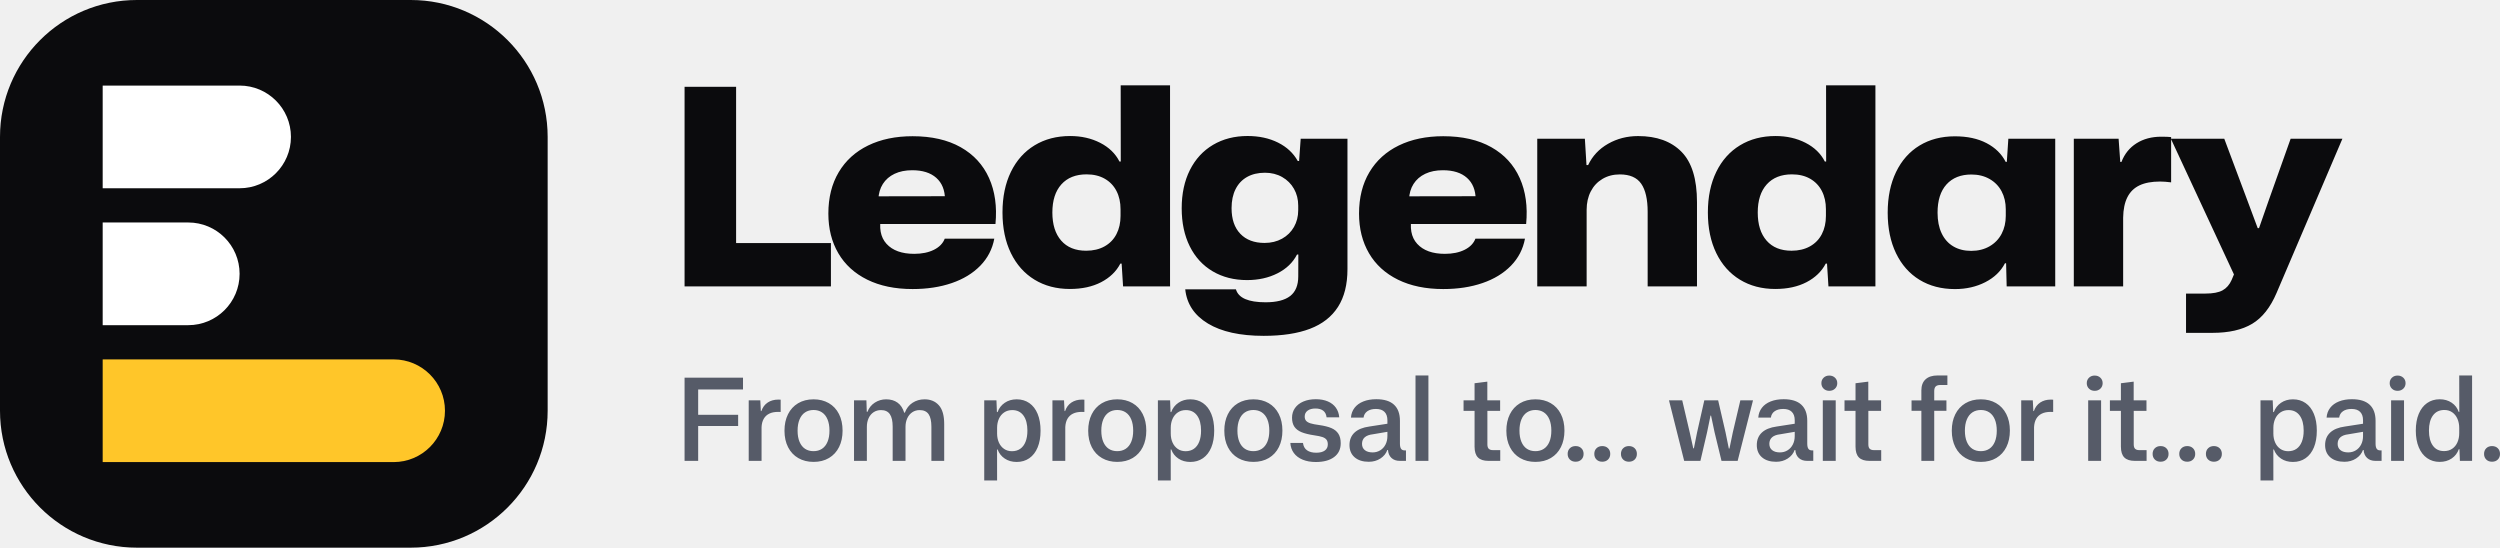
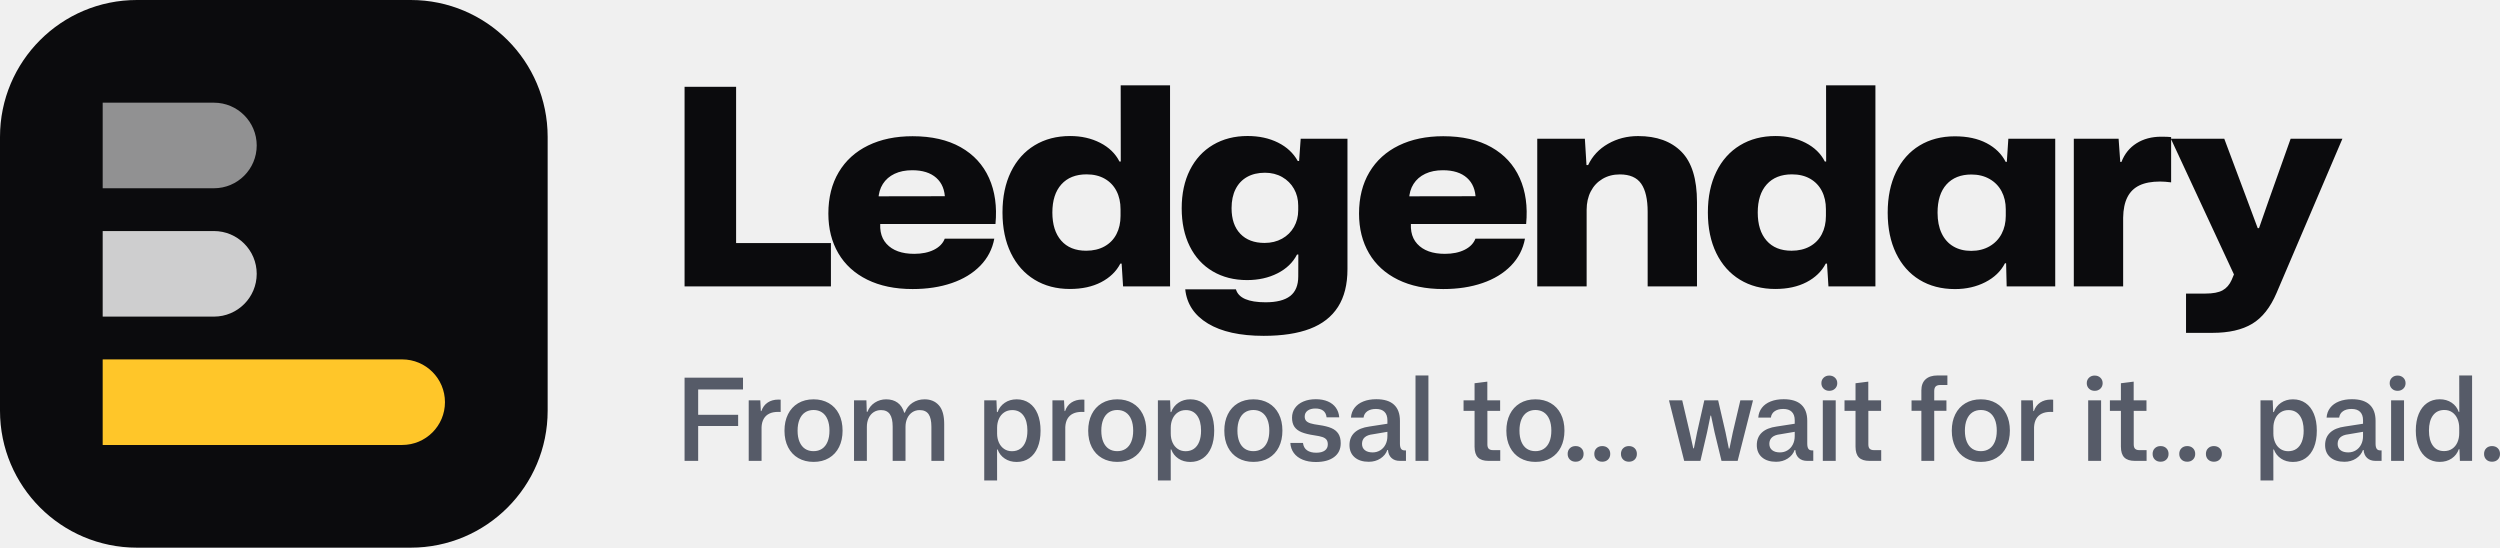
<svg xmlns="http://www.w3.org/2000/svg" viewBox="0 0 328.674 72" width="328.674" height="72" role="img" aria-label="Ledgendary. From proposal to… wait for it… paid.">
  <rect x="0" y="0" width="72" height="72" rx="18" fill="#0b0b0d" />
-   <path d="M13.5 11.25H31.5A6.75 6.75 0 0 1 31.5 24.75H13.5H13.5V11.25Z" fill="#ffffff" />
-   <path d="M13.5 29.25H24.75A6.75 6.75 0 0 1 24.75 42.75H13.5H13.5V29.25Z" fill="#ffffff" />
-   <path d="M13.5 47.25H51.75A6.75 6.75 0 0 1 51.75 60.75H13.5H13.5V47.25Z" fill="#ffc629" />
+   <path d="M13.5 13.5H28.125A5.625 5.625 0 0 1 28.125 24.75H13.5H13.5V13.5Z" fill="#ffffff" opacity="0.55" />
+   <path d="M13.5 30.375H28.125A5.625 5.625 0 0 1 28.125 41.625H13.5H13.5V30.375Z" fill="#ffffff" opacity="0.8" />
+   <path d="M13.5 47.25H52.875A5.625 5.625 0 0 1 52.875 58.5H13.5H13.5V47.25Z" fill="#ffc629" />
  <path transform="translate(87.963 37.654) scale(0.036)" fill="#0b0b0d" d="M56.572 -729.0H244.789V-123.262L210.67 -158.371H591.07V0.0H56.572ZM581.692 -265.912Q581.692 -353.534 619.569 -417.153Q657.446 -480.773 726.876 -514.631Q796.306 -548.488 889.243 -548.488Q993.665 -548.488 1064.777 -508.409Q1135.888 -468.331 1168.47 -395.863Q1201.052 -323.394 1191.945 -227.81L689.562 -227.949L775.346 -259.234Q760.821 -191.918 794.13 -155.43Q827.44 -118.942 895.251 -118.942Q937.412 -118.942 967.129 -133.678Q996.845 -148.414 1006.777 -174.46H1187.713Q1177.053 -117.185 1136.591 -75.644Q1096.13 -34.104 1032.569 -12.235Q969.009 9.635 889.263 9.635Q793.345 9.635 723.898 -24.565Q654.452 -58.765 618.072 -121.091Q581.692 -183.416 581.692 -265.912ZM755.807 -328.995 1017.785 -329.411 1007.667 -318.006Q1007.159 -368.499 975.955 -396.378Q944.752 -424.258 887.896 -424.258Q850.813 -424.258 823.424 -411.246Q796.036 -398.235 780.718 -374.178Q765.4 -350.121 764.386 -317.454ZM1217.61 -269.973Q1217.61 -355.244 1248.307 -418.253Q1279.004 -481.263 1334.871 -515.232Q1390.739 -549.2 1464.656 -549.2Q1525.894 -549.2 1574.347 -524.368Q1622.8 -499.536 1644.804 -455.984H1649.549L1649.262 -734.203H1829.485V0.0H1657.965L1652.715 -83.343H1648.064Q1625.659 -40.267 1577.921 -15.451Q1530.183 9.365 1463.622 9.365Q1390.225 9.365 1334.614 -24.604Q1279.004 -58.573 1248.307 -121.668Q1217.61 -184.764 1217.61 -269.973ZM1648.731 -257.449V-281.955Q1648.731 -319.677 1633.925 -348.404Q1619.118 -377.131 1591.149 -393.161Q1563.18 -409.192 1524.681 -409.192Q1465.504 -409.192 1432.616 -372.564Q1399.728 -335.937 1399.728 -269.973Q1399.728 -204.214 1431.966 -167.266Q1464.203 -130.319 1523.306 -130.319Q1561.755 -130.319 1590.287 -146.168Q1618.82 -162.018 1633.776 -190.872Q1648.731 -219.726 1648.731 -257.449ZM1884.994 10.688H2070.086Q2077.022 34.454 2104.18 46.215Q2131.338 57.977 2178.377 57.977Q2238.775 57.977 2268.256 35.075Q2297.736 12.173 2297.736 -36.554L2298.023 -116.305H2293.138Q2270.61 -72.436 2221.81 -47.765Q2173.01 -23.095 2110.879 -23.095Q2039.605 -23.095 1985.356 -55.047Q1931.107 -86.999 1901.585 -146.283Q1872.062 -205.566 1872.062 -285.315Q1872.062 -365.29 1902.015 -425.025Q1931.968 -484.76 1986.574 -517.011Q2041.18 -549.262 2112.568 -549.262Q2175.619 -549.262 2223.771 -525.235Q2271.922 -501.209 2295.903 -457.98H2300.799L2306.605 -539.372H2477.429V-62.853Q2477.429 20.778 2442.837 74.85Q2408.245 128.921 2340.591 154.731Q2272.937 180.54 2171.533 180.54Q2042.372 180.54 1967.865 135.576Q1893.358 90.612 1884.994 10.688ZM2297.581 -278.138V-295.154Q2297.581 -329.008 2282.172 -356.304Q2266.762 -383.601 2239.093 -399.366Q2211.423 -415.131 2176.274 -415.131Q2138.451 -415.131 2111.051 -399.831Q2083.651 -384.53 2068.916 -355.45Q2054.18 -326.369 2054.18 -285.845Q2054.18 -225.455 2086.167 -192.112Q2118.153 -158.768 2174.672 -158.768Q2210.565 -158.768 2238.5 -174.23Q2266.436 -189.691 2282.009 -216.942Q2297.581 -244.193 2297.581 -278.138ZM2519.692 -265.912Q2519.692 -353.534 2557.569 -417.153Q2595.446 -480.773 2664.876 -514.631Q2734.306 -548.488 2827.243 -548.488Q2931.665 -548.488 3002.777 -508.409Q3073.888 -468.331 3106.47 -395.863Q3139.052 -323.394 3129.945 -227.81L2627.562 -227.949L2713.346 -259.234Q2698.821 -191.918 2732.13 -155.43Q2765.44 -118.942 2833.251 -118.942Q2875.412 -118.942 2905.129 -133.678Q2934.845 -148.414 2944.777 -174.46H3125.713Q3115.053 -117.185 3074.591 -75.644Q3034.13 -34.104 2970.569 -12.235Q2907.009 9.635 2827.263 9.635Q2731.345 9.635 2661.898 -24.565Q2592.452 -58.765 2556.072 -121.091Q2519.692 -183.416 2519.692 -265.912ZM2693.807 -328.995 2955.785 -329.411 2945.667 -318.006Q2945.159 -368.499 2913.955 -396.378Q2882.752 -424.258 2825.896 -424.258Q2788.813 -424.258 2761.424 -411.246Q2734.036 -398.235 2718.718 -374.178Q2703.4 -350.121 2702.386 -317.454ZM3170.534 -539.372H3344.415L3350.327 -443.089H3356.312Q3379.791 -492.653 3429.111 -520.841Q3478.431 -549.029 3538.864 -549.029Q3640.586 -549.029 3697.234 -491.661Q3753.882 -434.294 3753.882 -307.567V0.0H3573.719V-272.502Q3573.719 -340.963 3550.192 -374.978Q3526.665 -408.993 3471.965 -408.993Q3436.303 -408.993 3408.666 -392.55Q3381.029 -376.107 3365.949 -346.884Q3350.869 -317.661 3350.869 -279.868V0.0H3170.534ZM3793.61 -269.973Q3793.61 -355.244 3824.307 -418.253Q3855.004 -481.263 3910.871 -515.232Q3966.739 -549.2 4040.656 -549.2Q4101.894 -549.2 4150.347 -524.368Q4198.8 -499.536 4220.804 -455.984H4225.549L4225.262 -734.203H4405.485V0.0H4233.965L4228.715 -83.343H4224.064Q4201.659 -40.267 4153.921 -15.451Q4106.183 9.365 4039.622 9.365Q3966.225 9.365 3910.614 -24.604Q3855.004 -58.573 3824.307 -121.668Q3793.61 -184.764 3793.61 -269.973ZM4224.731 -257.449V-281.955Q4224.731 -319.677 4209.925 -348.404Q4195.118 -377.131 4167.149 -393.161Q4139.18 -409.192 4100.681 -409.192Q4041.504 -409.192 4008.616 -372.564Q3975.728 -335.937 3975.728 -269.973Q3975.728 -204.214 4007.966 -167.266Q4040.203 -130.319 4099.306 -130.319Q4137.755 -130.319 4166.287 -146.168Q4194.82 -162.018 4209.776 -190.872Q4224.731 -219.726 4224.731 -257.449ZM4450.287 -269.245Q4450.287 -354.512 4480.808 -417.732Q4511.329 -480.952 4566.732 -514.546Q4622.134 -548.14 4695.786 -548.14Q4763.642 -548.14 4811.31 -523.255Q4858.978 -498.37 4881.193 -454.847H4885.363L4890.896 -539.372H5062.162V0.0H4884.808L4882.729 -84.485H4878.584Q4855.929 -40.625 4806.734 -15.429Q4757.54 9.767 4696.028 9.767Q4621.939 9.767 4566.583 -24.051Q4511.227 -57.868 4480.757 -121.005Q4450.287 -184.142 4450.287 -269.245ZM4881.552 -257.844V-281.605Q4881.552 -318.304 4866.432 -346.982Q4851.313 -375.66 4822.617 -392.161Q4793.921 -408.662 4756.098 -408.662Q4697.855 -408.662 4665.13 -372.508Q4632.405 -336.354 4632.405 -269.241Q4632.405 -225.401 4647.266 -194.021Q4662.127 -162.642 4689.879 -146.207Q4717.632 -129.773 4755.337 -129.773Q4793.378 -129.773 4822.23 -146.408Q4851.083 -163.043 4866.317 -192.026Q4881.552 -221.008 4881.552 -257.844ZM5129.989 -539.372H5293.58L5299.619 -454.607H5304.039Q5320.785 -498.475 5358.883 -522.595Q5396.981 -546.715 5449.262 -546.715Q5472.72 -546.715 5485.389 -545.324V-379.988Q5462.105 -382.97 5445.058 -382.97Q5399.385 -382.97 5370.022 -369.085Q5340.658 -355.199 5325.764 -325.919Q5310.87 -296.64 5310.184 -251.209V0.0H5129.989ZM5539.807 26.153H5610.933Q5651.897 26.153 5673.363 14.308Q5694.829 2.463 5706.39 -23.649L5723.348 -64.003V-25.419L5484.441 -539.372H5679.446L5765.735 -308.868L5801.567 -212.781H5806.371L5839.927 -308.868L5921.881 -539.372H6110.92L5870.388 24.034Q5836.456 103.532 5781.321 136.567Q5726.187 169.601 5636.381 169.601H5539.807Z" />
  <path transform="translate(88.854 60.59) scale(0.015)" fill="#565b68" d="M76.41 -729.0H588.564V-625.542H174.577L195.595 -646.958V0.0H76.41ZM162.04 -403.841H545.928V-305.351H162.04ZM638.616 -530.392H740.231L744.92 -436.552H749.634Q766.31 -485.712 805.186 -511.378Q844.062 -537.045 897.41 -537.045Q908.012 -537.045 918.661 -536.366V-428.574Q907.02 -429.253 895.93 -429.253Q849.727 -429.253 818.377 -413.733Q787.027 -398.213 770.109 -368.426Q753.191 -338.638 751.175 -295.953V0.0H638.616ZM952.081 -264.44Q952.081 -346.241 982.842 -408.317Q1013.603 -470.392 1071.197 -504.888Q1128.791 -539.384 1206.937 -539.384Q1282.6 -539.384 1340.268 -506.132Q1397.936 -472.88 1429.602 -410.731Q1461.268 -348.581 1461.268 -264.944Q1461.268 -183.472 1430.594 -121.484Q1399.92 -59.496 1342.414 -25.252Q1284.907 8.992 1206.937 8.992Q1131.099 8.992 1073.343 -24.26Q1015.587 -57.512 983.834 -119.41Q952.081 -181.308 952.081 -264.44ZM1346.385 -264.944Q1346.385 -322.369 1329.396 -363.212Q1312.407 -404.056 1280.934 -424.955Q1249.462 -445.855 1206.937 -445.855Q1164.263 -445.855 1132.777 -425.043Q1101.292 -404.231 1084.127 -363.223Q1066.963 -322.215 1066.963 -264.44Q1066.963 -207.52 1084.04 -166.928Q1101.117 -126.336 1132.35 -105.689Q1163.584 -85.042 1206.433 -85.042Q1249.112 -85.042 1280.584 -105.601Q1312.056 -126.161 1329.221 -166.753Q1346.385 -207.345 1346.385 -264.944ZM1561.582 -530.392H1670.157L1673.342 -429.851H1679.213Q1699.473 -482.109 1744.306 -510.746Q1789.139 -539.384 1843.276 -539.384Q1902.892 -539.384 1943.228 -510.168Q1983.565 -480.952 2001.446 -422.365H2006.993Q2027.966 -478.636 2074.304 -509.01Q2120.642 -539.384 2179.907 -539.384Q2258.687 -539.384 2305.327 -487.025Q2351.966 -434.665 2351.966 -323.275V0.0H2239.731V-300.285Q2239.731 -373.924 2215.008 -409.463Q2190.285 -445.001 2137.03 -445.001Q2100.024 -445.001 2071.882 -425.925Q2043.74 -406.85 2028.32 -373.444Q2012.899 -340.038 2012.899 -298.637V0.0H1900.314V-300.285Q1900.314 -373.749 1875.515 -409.375Q1850.715 -445.001 1798.293 -445.001Q1760.963 -445.001 1732.734 -426.09Q1704.504 -407.178 1689.322 -373.772Q1674.141 -340.366 1674.141 -298.637V0.0H1561.582ZM2702.877 -530.392H2809.963L2813.968 -427.812H2819.86Q2838.199 -478.594 2882.596 -508.989Q2926.992 -539.384 2987.281 -539.384Q3050.681 -539.384 3097.943 -506.561Q3145.205 -473.737 3170.838 -411.835Q3196.471 -349.933 3196.471 -264.944Q3196.471 -179.451 3170.838 -117.801Q3145.205 -56.151 3097.943 -23.328Q3050.681 9.496 2987.173 9.496Q2926.82 9.496 2882.628 -20.13Q2838.437 -49.756 2820.404 -99.676H2815.292L2815.616 171.933H2702.877ZM3081.245 -264.944Q3081.245 -349.984 3046.383 -397.524Q3011.522 -445.064 2948.277 -445.064Q2907.523 -445.064 2877.437 -424.584Q2847.351 -404.104 2831.484 -368.686Q2815.616 -333.268 2815.616 -289.549V-239.663Q2815.616 -195.944 2831.239 -160.774Q2846.862 -125.604 2876.457 -105.124Q2906.053 -84.644 2945.722 -84.644Q2988.337 -84.644 3018.768 -105.944Q3049.198 -127.244 3065.221 -168.016Q3081.245 -208.788 3081.245 -264.944ZM3300.616 -530.392H3402.231L3406.92 -436.552H3411.634Q3428.31 -485.712 3467.186 -511.378Q3506.062 -537.045 3559.41 -537.045Q3570.012 -537.045 3580.661 -536.366V-428.574Q3569.02 -429.253 3557.93 -429.253Q3511.727 -429.253 3480.377 -413.733Q3449.027 -398.213 3432.109 -368.426Q3415.191 -338.638 3413.175 -295.953V0.0H3300.616ZM3614.081 -264.44Q3614.081 -346.241 3644.842 -408.317Q3675.603 -470.392 3733.197 -504.888Q3790.791 -539.384 3868.937 -539.384Q3944.6 -539.384 4002.268 -506.132Q4059.936 -472.88 4091.602 -410.731Q4123.268 -348.581 4123.268 -264.944Q4123.268 -183.472 4092.594 -121.484Q4061.92 -59.496 4004.414 -25.252Q3946.907 8.992 3868.937 8.992Q3793.099 8.992 3735.343 -24.26Q3677.587 -57.512 3645.834 -119.41Q3614.081 -181.308 3614.081 -264.44ZM4008.385 -264.944Q4008.385 -322.369 3991.396 -363.212Q3974.407 -404.056 3942.934 -424.955Q3911.462 -445.855 3868.937 -445.855Q3826.263 -445.855 3794.777 -425.043Q3763.292 -404.231 3746.127 -363.223Q3728.963 -322.215 3728.963 -264.44Q3728.963 -207.52 3746.04 -166.928Q3763.117 -126.336 3794.35 -105.689Q3825.584 -85.042 3868.433 -85.042Q3911.112 -85.042 3942.584 -105.601Q3974.056 -126.161 3991.221 -166.753Q4008.385 -207.345 4008.385 -264.944ZM4224.877 -530.392H4331.963L4335.968 -427.812H4341.86Q4360.199 -478.594 4404.596 -508.989Q4448.992 -539.384 4509.281 -539.384Q4572.681 -539.384 4619.943 -506.561Q4667.205 -473.737 4692.838 -411.835Q4718.471 -349.933 4718.471 -264.944Q4718.471 -179.451 4692.838 -117.801Q4667.205 -56.151 4619.943 -23.328Q4572.681 9.496 4509.173 9.496Q4448.82 9.496 4404.628 -20.13Q4360.437 -49.756 4342.404 -99.676H4337.292L4337.616 171.933H4224.877ZM4603.245 -264.944Q4603.245 -349.984 4568.383 -397.524Q4533.522 -445.064 4470.277 -445.064Q4429.523 -445.064 4399.437 -424.584Q4369.351 -404.104 4353.484 -368.686Q4337.616 -333.268 4337.616 -289.549V-239.663Q4337.616 -195.944 4353.239 -160.774Q4368.862 -125.604 4398.457 -105.124Q4428.053 -84.644 4467.722 -84.644Q4510.337 -84.644 4540.768 -105.944Q4571.198 -127.244 4587.221 -168.016Q4603.245 -208.788 4603.245 -264.944ZM4807.081 -264.44Q4807.081 -346.241 4837.842 -408.317Q4868.603 -470.392 4926.197 -504.888Q4983.791 -539.384 5061.937 -539.384Q5137.6 -539.384 5195.268 -506.132Q5252.936 -472.88 5284.602 -410.731Q5316.268 -348.581 5316.268 -264.944Q5316.268 -183.472 5285.594 -121.484Q5254.92 -59.496 5197.414 -25.252Q5139.907 8.992 5061.937 8.992Q4986.099 8.992 4928.343 -24.26Q4870.587 -57.512 4838.834 -119.41Q4807.081 -181.308 4807.081 -264.44ZM5201.385 -264.944Q5201.385 -322.369 5184.396 -363.212Q5167.407 -404.056 5135.934 -424.955Q5104.462 -445.855 5061.937 -445.855Q5019.263 -445.855 4987.777 -425.043Q4956.292 -404.231 4939.127 -363.223Q4921.963 -322.215 4921.963 -264.44Q4921.963 -207.52 4939.04 -166.928Q4956.117 -126.336 4987.35 -105.689Q5018.584 -85.042 5061.433 -85.042Q5104.112 -85.042 5135.584 -105.601Q5167.056 -126.161 5184.221 -166.753Q5201.385 -207.345 5201.385 -264.944ZM5385.802 -157.286H5496.379Q5502.029 -113.318 5532.338 -92.367Q5562.647 -71.416 5612.44 -71.416Q5661.681 -71.416 5687.903 -90.577Q5714.124 -109.737 5714.124 -144.4Q5714.124 -170.496 5702.746 -185.468Q5691.369 -200.441 5667.195 -208.803Q5643.021 -217.165 5596.186 -223.849Q5526.836 -234.016 5484.827 -250.996Q5442.818 -267.976 5421.726 -298.536Q5400.635 -329.096 5400.635 -378.056Q5400.635 -426.525 5426.616 -463.238Q5452.598 -499.952 5499.823 -520.172Q5547.048 -540.392 5609.047 -540.392Q5669.076 -540.392 5714.135 -521.148Q5759.193 -501.904 5784.751 -466.212Q5810.31 -430.52 5814.445 -381.788H5703.39Q5698.735 -421.067 5673.601 -440.021Q5648.467 -458.976 5605.541 -458.976Q5562.438 -458.976 5537.044 -440.06Q5511.65 -421.143 5511.65 -388.504Q5511.65 -364.928 5524.198 -350.876Q5536.746 -336.825 5563.248 -328.635Q5589.751 -320.445 5639.382 -313.915Q5704.885 -304.591 5745.231 -287.36Q5785.577 -270.13 5806.439 -238.146Q5827.301 -206.161 5827.301 -154.345Q5827.301 -76.57 5769.207 -33.285Q5711.113 10.0 5609.44 10.0Q5543.244 10.0 5493.75 -10.496Q5444.255 -30.992 5416.438 -68.848Q5388.622 -106.703 5385.802 -157.286ZM5904.144 -138.371Q5904.144 -206.884 5948.719 -248.236Q5993.293 -289.587 6078.299 -301.021L6247.008 -327.098V-256.477L6107.704 -232.817Q6061.62 -227.567 6037.812 -206.481Q6014.004 -185.394 6014.004 -149.002Q6014.004 -113.681 6038.699 -93.909Q6063.394 -74.137 6107.039 -74.137Q6143.695 -74.137 6173.348 -92.296Q6203.001 -110.455 6219.769 -143.05Q6236.537 -175.644 6236.537 -217.711V-355.709Q6236.537 -404.003 6211.018 -429.525Q6185.5 -455.047 6136.019 -455.047Q6089.297 -455.047 6060.699 -435.04Q6032.101 -415.033 6027.475 -379.208H5917.041Q5920.511 -428.72 5948.646 -465.058Q5976.781 -501.395 6025.751 -520.894Q6074.722 -540.392 6139.382 -540.392Q6242.599 -540.392 6294.478 -492.258Q6346.357 -444.123 6346.357 -350.921V-151.754Q6346.357 -120.548 6356.042 -106.23Q6365.726 -91.911 6386.125 -91.911H6399.153V0.0H6345.07Q6299.569 0.0 6272.215 -25.371Q6244.861 -50.743 6241.683 -95.133H6235.786Q6219.489 -49.477 6175.354 -20.735Q6131.218 8.008 6073.462 8.008Q5994.749 8.008 5949.447 -31.179Q5904.144 -70.366 5904.144 -138.371ZM6482.864 -748.577H6595.926V0.0H6482.864ZM7000.429 -124.281V-438.375H6903.926V-530.392H7000.39V-680.269L7112.291 -694.464V-530.392H7224.495V-438.375H7112.795V-144.153Q7112.795 -117.097 7125.192 -105.565Q7137.589 -94.034 7162.446 -94.034H7225.503V0.0H7121.766Q7059.877 0.0 7030.153 -29.948Q7000.429 -59.896 7000.429 -124.281ZM7279.081 -264.44Q7279.081 -346.241 7309.842 -408.317Q7340.603 -470.392 7398.197 -504.888Q7455.791 -539.384 7533.937 -539.384Q7609.6 -539.384 7667.268 -506.132Q7724.936 -472.88 7756.602 -410.731Q7788.268 -348.581 7788.268 -264.944Q7788.268 -183.472 7757.594 -121.484Q7726.92 -59.496 7669.414 -25.252Q7611.907 8.992 7533.937 8.992Q7458.099 8.992 7400.343 -24.26Q7342.587 -57.512 7310.834 -119.41Q7279.081 -181.308 7279.081 -264.44ZM7673.385 -264.944Q7673.385 -322.369 7656.396 -363.212Q7639.407 -404.056 7607.934 -424.955Q7576.462 -445.855 7533.937 -445.855Q7491.263 -445.855 7459.777 -425.043Q7428.292 -404.231 7411.127 -363.223Q7393.963 -322.215 7393.963 -264.44Q7393.963 -207.52 7411.04 -166.928Q7428.117 -126.336 7459.35 -105.689Q7490.584 -85.042 7533.433 -85.042Q7576.112 -85.042 7607.584 -105.601Q7639.056 -126.161 7656.221 -166.753Q7673.385 -207.345 7673.385 -264.944ZM7816.291 -61.079Q7816.291 -91.479 7835.63 -110.566Q7854.969 -129.654 7886.165 -129.654Q7917.362 -129.654 7936.701 -110.566Q7956.04 -91.479 7956.04 -61.079Q7956.04 -30.679 7936.701 -11.591Q7917.362 7.496 7886.165 7.496Q7854.969 7.496 7835.63 -11.591Q7816.291 -30.679 7816.291 -61.079ZM8049.845 -61.079Q8049.845 -91.479 8069.185 -110.566Q8088.524 -129.654 8119.72 -129.654Q8150.916 -129.654 8170.255 -110.566Q8189.595 -91.479 8189.595 -61.079Q8189.595 -30.679 8170.255 -11.591Q8150.916 7.496 8119.72 7.496Q8088.524 7.496 8069.185 -11.591Q8049.845 -30.679 8049.845 -61.079ZM8283.4 -61.079Q8283.4 -91.479 8302.739 -110.566Q8322.078 -129.654 8353.274 -129.654Q8384.471 -129.654 8403.81 -110.566Q8423.149 -91.479 8423.149 -61.079Q8423.149 -30.679 8403.81 -11.591Q8384.471 7.496 8353.274 7.496Q8322.078 7.496 8302.739 -11.591Q8283.4 -30.679 8283.4 -61.079ZM8704.531 -530.476H8820.475L8886.346 -249.236L8917.241 -109.655H8922.733L8950.662 -249.236L9014.033 -530.476H9135.288L9200.24 -249.236L9228.855 -108.215H9234.49L9263.768 -249.236L9329.965 -530.476H9440.836L9306.293 0.0H9164.768L9103.611 -252.114L9073.088 -396.876H9068.388L9038.693 -252.114L8979.913 0.0H8837.678ZM9474.144 -138.371Q9474.144 -206.884 9518.719 -248.236Q9563.293 -289.587 9648.299 -301.021L9817.008 -327.098V-256.477L9677.704 -232.817Q9631.62 -227.567 9607.812 -206.481Q9584.004 -185.394 9584.004 -149.002Q9584.004 -113.681 9608.699 -93.909Q9633.394 -74.137 9677.039 -74.137Q9713.695 -74.137 9743.348 -92.296Q9773.001 -110.455 9789.769 -143.05Q9806.537 -175.644 9806.537 -217.711V-355.709Q9806.537 -404.003 9781.018 -429.525Q9755.5 -455.047 9706.019 -455.047Q9659.297 -455.047 9630.699 -435.04Q9602.101 -415.033 9597.475 -379.208H9487.041Q9490.511 -428.72 9518.646 -465.058Q9546.781 -501.395 9595.751 -520.894Q9644.722 -540.392 9709.382 -540.392Q9812.599 -540.392 9864.478 -492.258Q9916.357 -444.123 9916.357 -350.921V-151.754Q9916.357 -120.548 9926.042 -106.23Q9935.726 -91.911 9956.125 -91.911H9969.153V0.0H9915.07Q9869.569 0.0 9842.215 -25.371Q9814.861 -50.743 9811.683 -95.133H9805.786Q9789.489 -49.477 9745.354 -20.735Q9701.218 8.008 9643.462 8.008Q9564.749 8.008 9519.447 -31.179Q9474.144 -70.366 9474.144 -138.371ZM10052.582 -530.392H10165.793V0.0H10052.582ZM10040.166 -681.101Q10040.166 -709.957 10059.801 -728.828Q10079.436 -747.7 10109.174 -747.7Q10139.643 -747.7 10159.506 -728.828Q10179.368 -709.957 10179.368 -681.101Q10179.368 -651.903 10159.506 -632.879Q10139.643 -613.855 10109.241 -613.855Q10079.375 -613.855 10059.771 -632.879Q10040.166 -651.903 10040.166 -681.101ZM10339.429 -124.281V-438.375H10242.926V-530.392H10339.39V-680.269L10451.291 -694.464V-530.392H10563.495V-438.375H10451.795V-144.153Q10451.795 -117.097 10464.192 -105.565Q10476.589 -94.034 10501.446 -94.034H10564.503V0.0H10460.766Q10398.877 0.0 10369.153 -29.948Q10339.429 -59.896 10339.429 -124.281ZM10916.444 -438.734H10830.392V-530.134H10916.444V-617.186Q10916.444 -681.112 10953.391 -714.845Q10990.337 -748.577 11058.778 -748.577H11144.608V-665.048H11083.572Q11054.948 -665.048 11042.063 -652.316Q11029.178 -639.584 11029.178 -610.142V-530.134H11136.147V-438.734H11029.168V0.0H10916.444ZM11183.081 -264.44Q11183.081 -346.241 11213.842 -408.317Q11244.603 -470.392 11302.197 -504.888Q11359.791 -539.384 11437.937 -539.384Q11513.6 -539.384 11571.268 -506.132Q11628.936 -472.88 11660.602 -410.731Q11692.268 -348.581 11692.268 -264.944Q11692.268 -183.472 11661.594 -121.484Q11630.92 -59.496 11573.414 -25.252Q11515.907 8.992 11437.937 8.992Q11362.099 8.992 11304.343 -24.26Q11246.587 -57.512 11214.834 -119.41Q11183.081 -181.308 11183.081 -264.44ZM11577.385 -264.944Q11577.385 -322.369 11560.396 -363.212Q11543.407 -404.056 11511.934 -424.955Q11480.462 -445.855 11437.937 -445.855Q11395.263 -445.855 11363.777 -425.043Q11332.292 -404.231 11315.127 -363.223Q11297.963 -322.215 11297.963 -264.44Q11297.963 -207.52 11315.04 -166.928Q11332.117 -126.336 11363.35 -105.689Q11394.584 -85.042 11437.433 -85.042Q11480.112 -85.042 11511.584 -105.601Q11543.056 -126.161 11560.221 -166.753Q11577.385 -207.345 11577.385 -264.944ZM11791.616 -530.392H11893.231L11897.92 -436.552H11902.634Q11919.31 -485.712 11958.186 -511.378Q11997.062 -537.045 12050.41 -537.045Q12061.012 -537.045 12071.661 -536.366V-428.574Q12060.02 -429.253 12048.93 -429.253Q12002.727 -429.253 11971.377 -413.733Q11940.027 -398.213 11923.109 -368.426Q11906.191 -338.638 11904.175 -295.953V0.0H11791.616ZM12378.582 -530.392H12491.793V0.0H12378.582ZM12366.166 -681.101Q12366.166 -709.957 12385.801 -728.828Q12405.436 -747.7 12435.174 -747.7Q12465.643 -747.7 12485.506 -728.828Q12505.368 -709.957 12505.368 -681.101Q12505.368 -651.903 12485.506 -632.879Q12465.643 -613.855 12435.241 -613.855Q12405.375 -613.855 12385.771 -632.879Q12366.166 -651.903 12366.166 -681.101ZM12665.429 -124.281V-438.375H12568.926V-530.392H12665.39V-680.269L12777.291 -694.464V-530.392H12889.495V-438.375H12777.795V-144.153Q12777.795 -117.097 12790.192 -105.565Q12802.589 -94.034 12827.446 -94.034H12890.503V0.0H12786.766Q12724.877 0.0 12695.153 -29.948Q12665.429 -59.896 12665.429 -124.281ZM12943.291 -61.079Q12943.291 -91.479 12962.63 -110.566Q12981.969 -129.654 13013.165 -129.654Q13044.362 -129.654 13063.701 -110.566Q13083.04 -91.479 13083.04 -61.079Q13083.04 -30.679 13063.701 -11.591Q13044.362 7.496 13013.165 7.496Q12981.969 7.496 12962.63 -11.591Q12943.291 -30.679 12943.291 -61.079ZM13176.845 -61.079Q13176.845 -91.479 13196.185 -110.566Q13215.524 -129.654 13246.72 -129.654Q13277.916 -129.654 13297.255 -110.566Q13316.595 -91.479 13316.595 -61.079Q13316.595 -30.679 13297.255 -11.591Q13277.916 7.496 13246.72 7.496Q13215.524 7.496 13196.185 -11.591Q13176.845 -30.679 13176.845 -61.079ZM13410.4 -61.079Q13410.4 -91.479 13429.739 -110.566Q13449.078 -129.654 13480.274 -129.654Q13511.471 -129.654 13530.81 -110.566Q13550.149 -91.479 13550.149 -61.079Q13550.149 -30.679 13530.81 -11.591Q13511.471 7.496 13480.274 7.496Q13449.078 7.496 13429.739 -11.591Q13410.4 -30.679 13410.4 -61.079ZM13888.877 -530.392H13995.963L13999.968 -427.812H14005.86Q14024.199 -478.594 14068.596 -508.989Q14112.992 -539.384 14173.281 -539.384Q14236.681 -539.384 14283.943 -506.561Q14331.205 -473.737 14356.838 -411.835Q14382.471 -349.933 14382.471 -264.944Q14382.471 -179.451 14356.838 -117.801Q14331.205 -56.151 14283.943 -23.328Q14236.681 9.496 14173.173 9.496Q14112.82 9.496 14068.628 -20.13Q14024.437 -49.756 14006.404 -99.676H14001.292L14001.616 171.933H13888.877ZM14267.245 -264.944Q14267.245 -349.984 14232.383 -397.524Q14197.522 -445.064 14134.277 -445.064Q14093.523 -445.064 14063.437 -424.584Q14033.351 -404.104 14017.484 -368.686Q14001.616 -333.268 14001.616 -289.549V-239.663Q14001.616 -195.944 14017.239 -160.774Q14032.862 -125.604 14062.457 -105.124Q14092.053 -84.644 14131.722 -84.644Q14174.337 -84.644 14204.768 -105.944Q14235.198 -127.244 14251.221 -168.016Q14267.245 -208.788 14267.245 -264.944ZM14455.144 -138.371Q14455.144 -206.884 14499.719 -248.236Q14544.293 -289.587 14629.299 -301.021L14798.008 -327.098V-256.477L14658.704 -232.817Q14612.62 -227.567 14588.812 -206.481Q14565.004 -185.394 14565.004 -149.002Q14565.004 -113.681 14589.699 -93.909Q14614.394 -74.137 14658.039 -74.137Q14694.695 -74.137 14724.348 -92.296Q14754.001 -110.455 14770.769 -143.05Q14787.537 -175.644 14787.537 -217.711V-355.709Q14787.537 -404.003 14762.018 -429.525Q14736.5 -455.047 14687.019 -455.047Q14640.297 -455.047 14611.699 -435.04Q14583.101 -415.033 14578.475 -379.208H14468.041Q14471.511 -428.72 14499.646 -465.058Q14527.781 -501.395 14576.751 -520.894Q14625.722 -540.392 14690.382 -540.392Q14793.599 -540.392 14845.478 -492.258Q14897.357 -444.123 14897.357 -350.921V-151.754Q14897.357 -120.548 14907.042 -106.23Q14916.726 -91.911 14937.125 -91.911H14950.153V0.0H14896.07Q14850.569 0.0 14823.215 -25.371Q14795.861 -50.743 14792.683 -95.133H14786.786Q14770.489 -49.477 14726.354 -20.735Q14682.218 8.008 14624.462 8.008Q14545.749 8.008 14500.447 -31.179Q14455.144 -70.366 14455.144 -138.371ZM15033.582 -530.392H15146.793V0.0H15033.582ZM15021.166 -681.101Q15021.166 -709.957 15040.801 -728.828Q15060.436 -747.7 15090.174 -747.7Q15120.643 -747.7 15140.506 -728.828Q15160.368 -709.957 15160.368 -681.101Q15160.368 -651.903 15140.506 -632.879Q15120.643 -613.855 15090.241 -613.855Q15060.375 -613.855 15040.771 -632.879Q15021.166 -651.903 15021.166 -681.101ZM15250.054 -265.448Q15250.054 -350.424 15275.946 -412.16Q15301.838 -473.896 15349.186 -506.892Q15396.534 -539.888 15459.323 -539.888Q15519.837 -539.888 15564.301 -509.918Q15608.766 -479.947 15626.065 -429.165H15631.234L15630.586 -748.577H15743.325V0.0H15636.562L15632.406 -102.063H15626.838Q15608.918 -50.936 15564.377 -20.972Q15519.837 8.992 15459.323 8.992Q15396.534 8.992 15349.186 -24.004Q15301.838 -57.0 15275.946 -118.988Q15250.054 -180.976 15250.054 -265.448ZM15630.586 -241.9V-288.456Q15630.586 -332.519 15615.013 -368.463Q15599.44 -404.406 15569.878 -425.239Q15540.316 -446.072 15500.227 -446.072Q15435.928 -446.072 15400.605 -398.446Q15365.281 -350.82 15365.281 -265.448Q15365.281 -180.904 15399.69 -133.278Q15434.099 -85.652 15497.825 -85.652Q15538.828 -85.652 15568.886 -106.062Q15598.944 -126.472 15614.765 -162.154Q15630.586 -197.836 15630.586 -241.9ZM15848.291 -61.079Q15848.291 -91.479 15867.63 -110.566Q15886.969 -129.654 15918.165 -129.654Q15949.362 -129.654 15968.701 -110.566Q15988.04 -91.479 15988.04 -61.079Q15988.04 -30.679 15968.701 -11.591Q15949.362 7.496 15918.165 7.496Q15886.969 7.496 15867.63 -11.591Q15848.291 -30.679 15848.291 -61.079Z" />
</svg>
